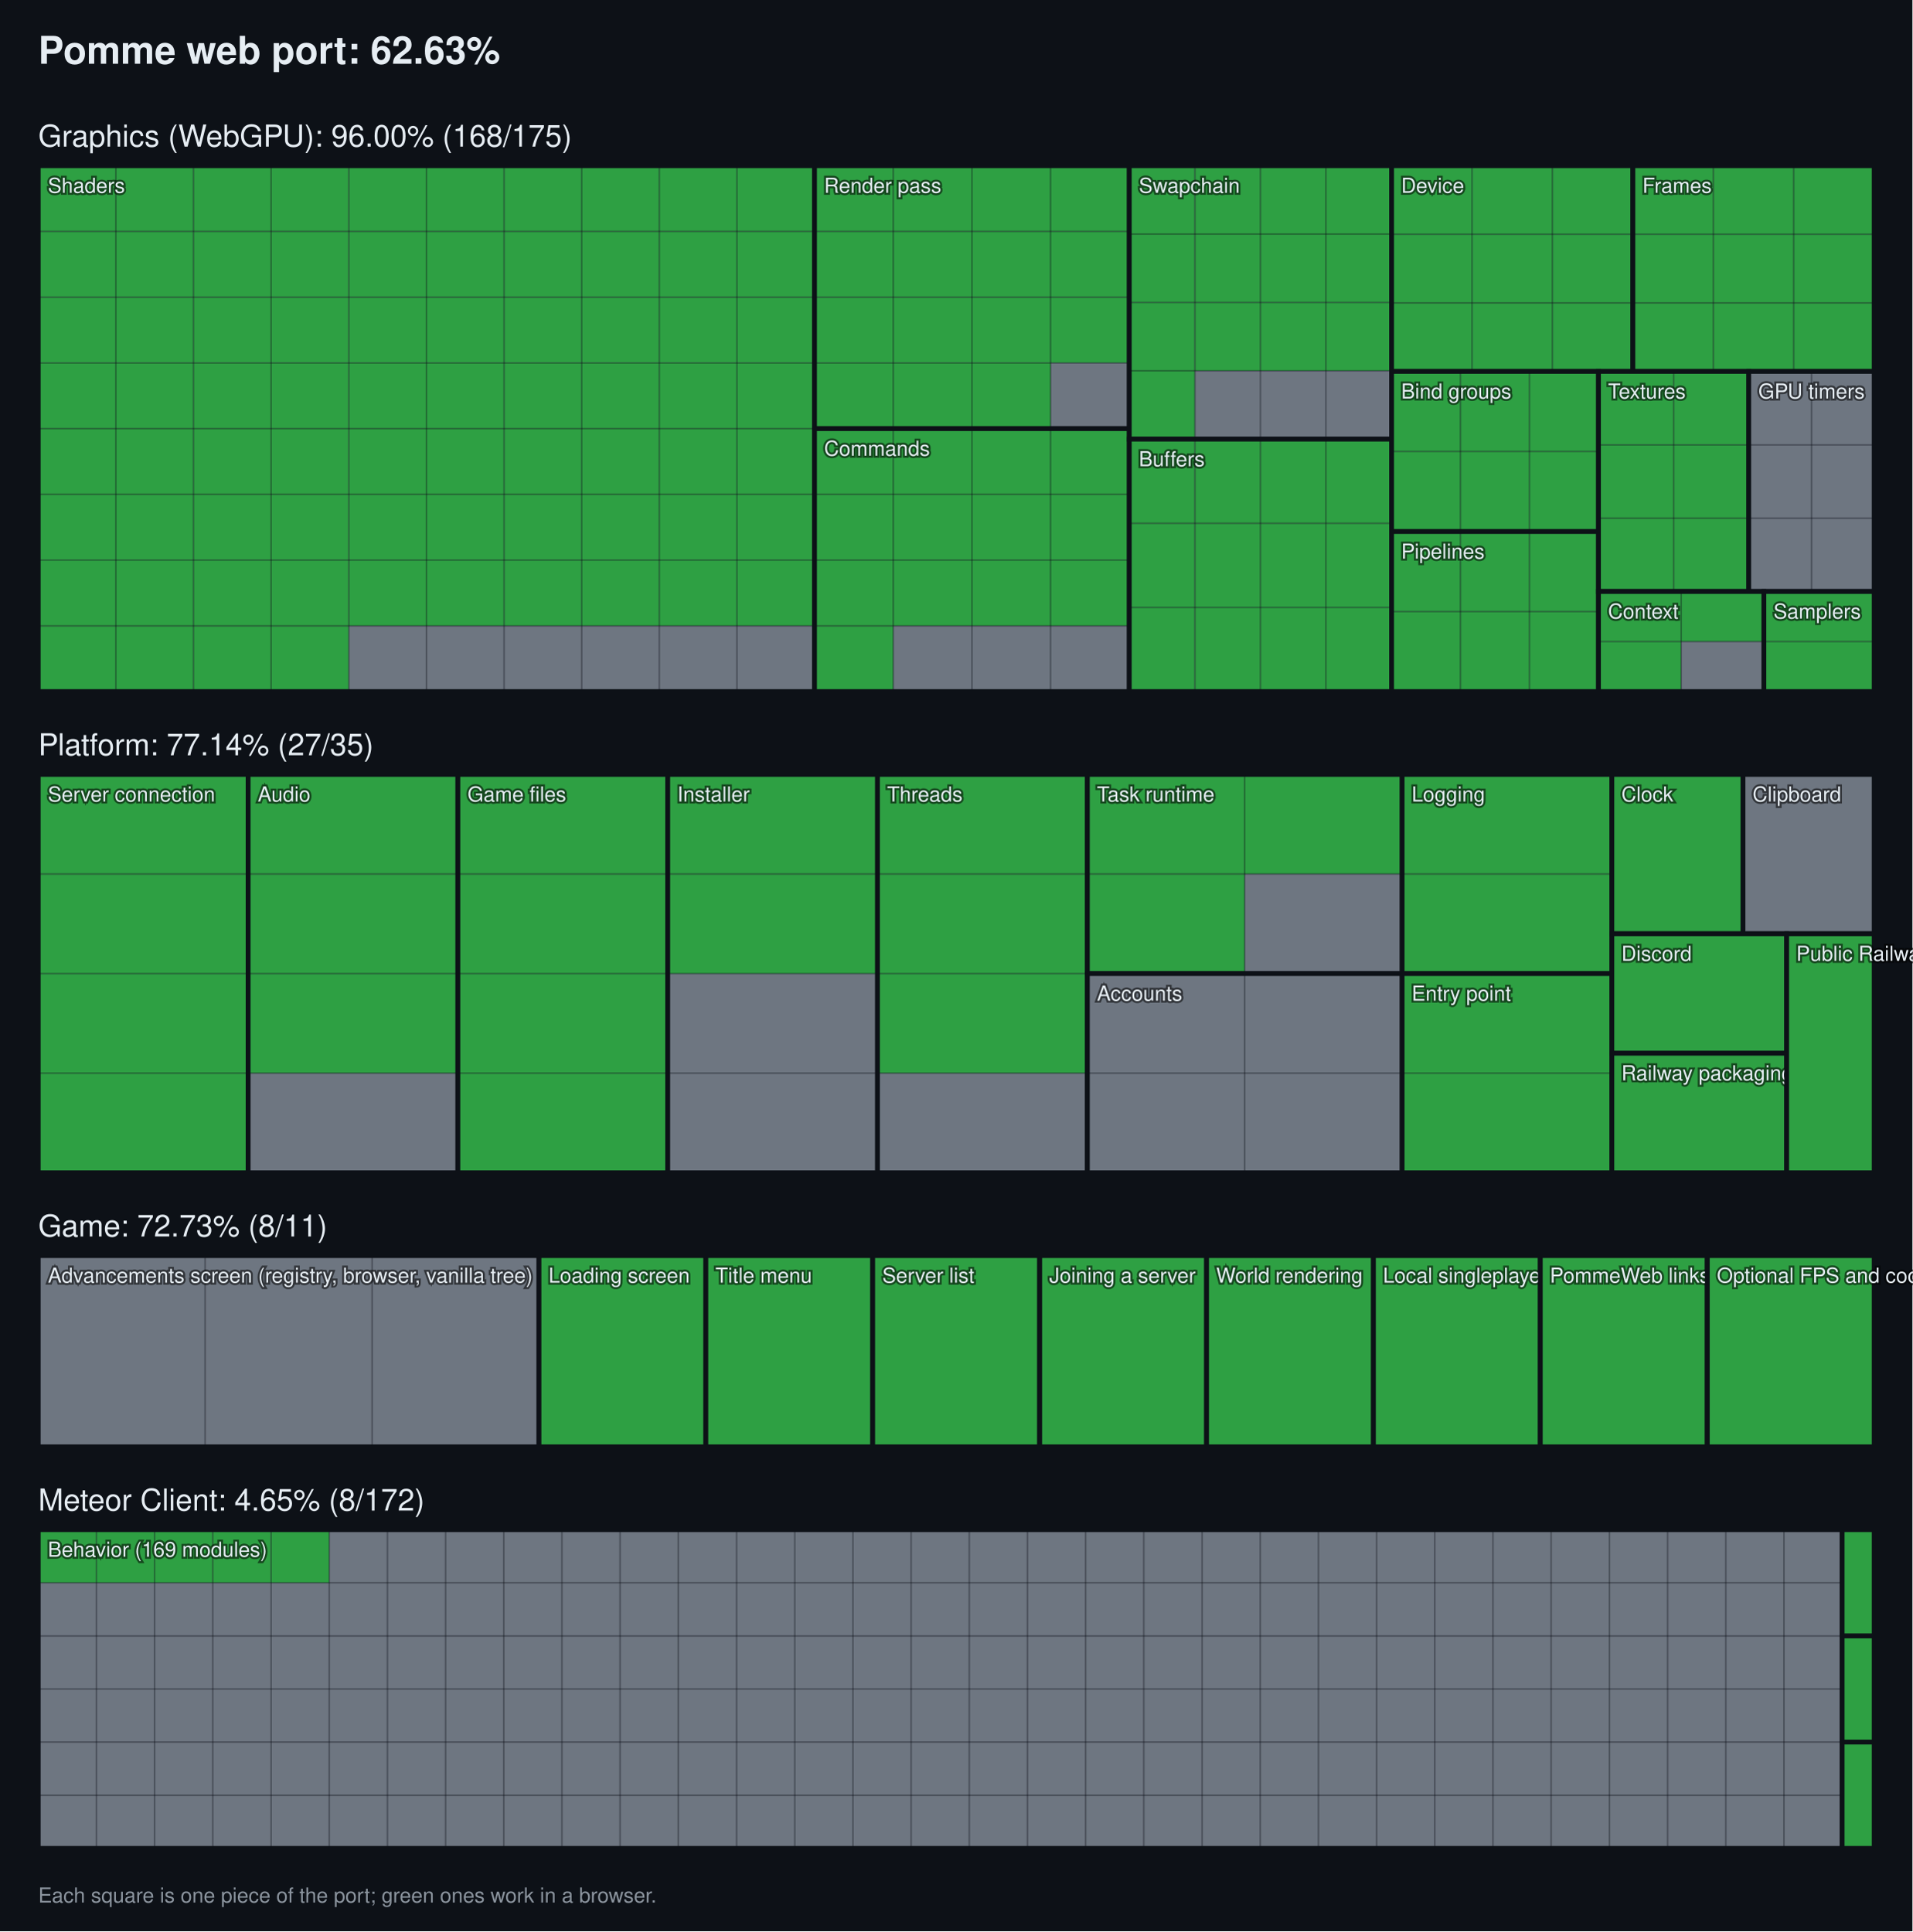
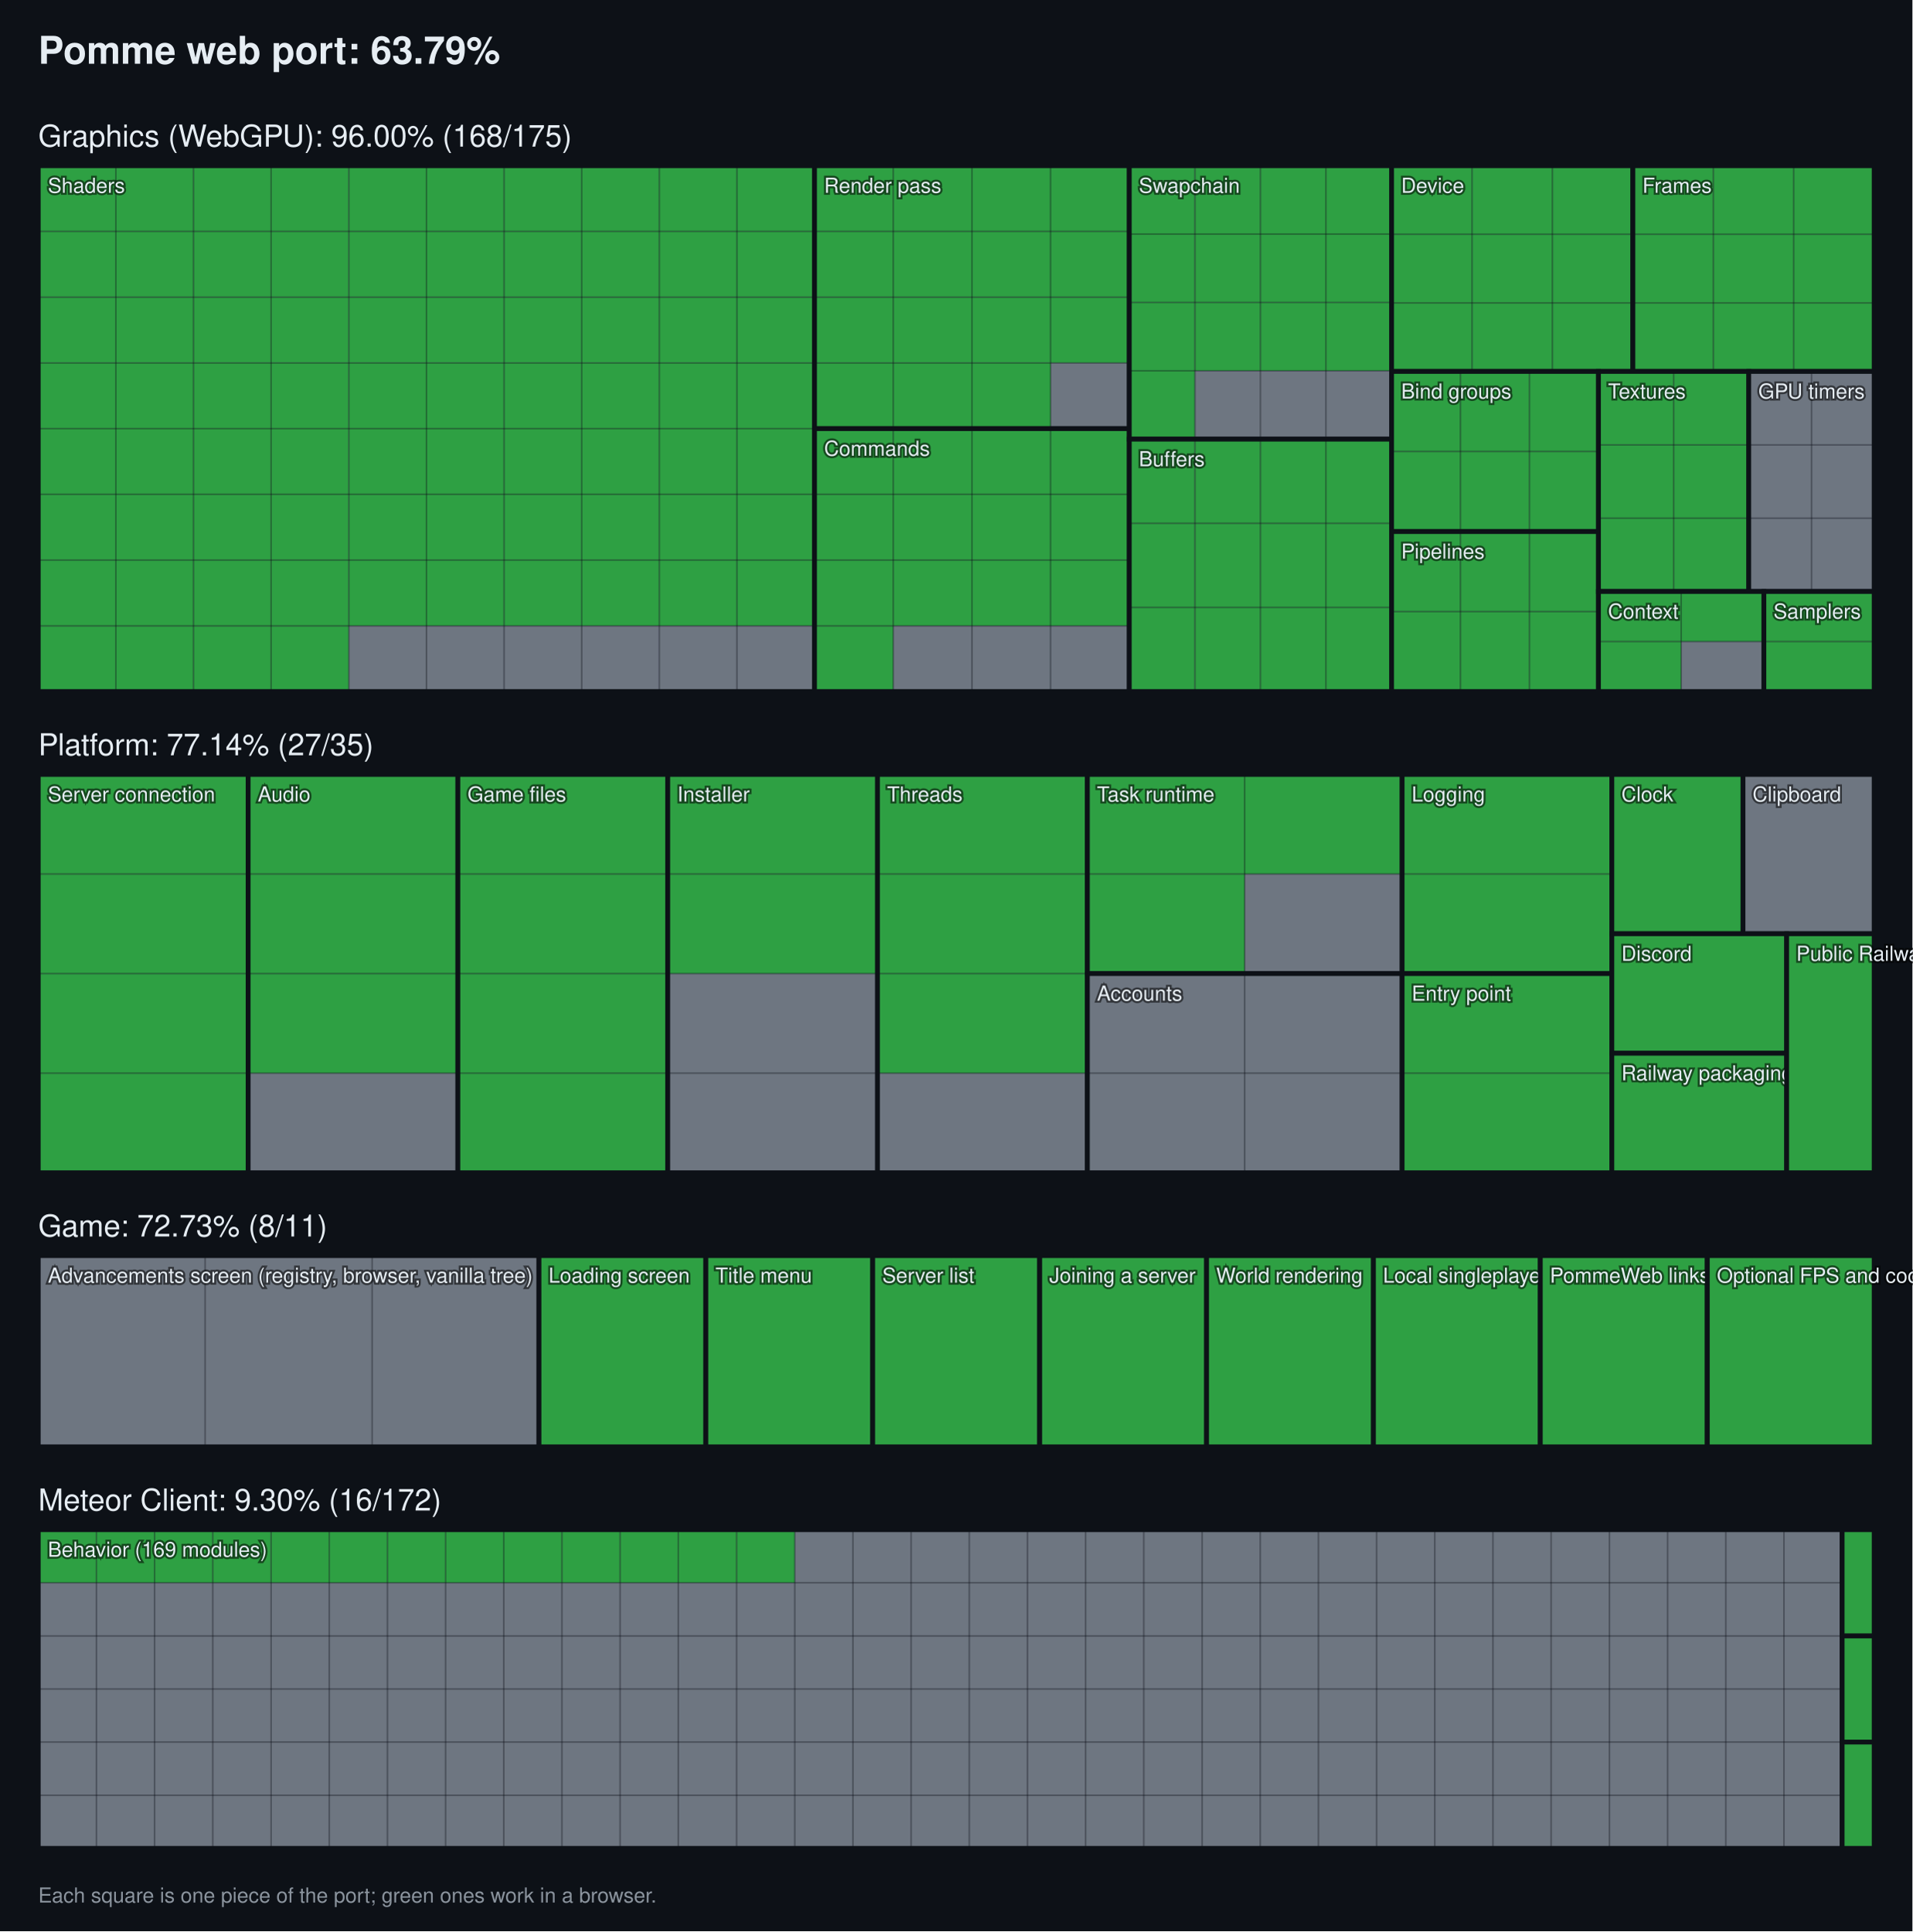
<svg xmlns="http://www.w3.org/2000/svg" width="1200" height="1212" viewBox="0 0 1200 1212">
  <style>
text { font-family: -apple-system, "Segoe UI", Helvetica, Arial, sans-serif; fill: #e6edf3; }
.title { font-size: 24px; font-weight: 600; }
.group { font-size: 19px; }
.item { font-size: 13px; paint-order: stroke; stroke: #000; stroke-width: 2.5px; stroke-opacity: 0.55; }
.note { font-size: 13px; fill: #8b949e; }
</style>
  <rect width="100%" height="100%" fill="#0d1117" />
-   <text x="24" y="40" class="title">Pomme web port: 62.63%</text>
+   <text x="24" y="40" class="title">Pomme web port: 63.79%</text>
  <text x="24" y="92" class="group">Graphics (WebGPU): 96.00% (168/175)</text>
  <rect x="24.0" y="104.0" width="487.1" height="330.0" fill="#6e7681" />
  <rect x="24.0" y="104.0" width="48.7" height="41.2" fill="#2ea043" />
  <rect x="72.7" y="104.0" width="48.7" height="41.2" fill="#2ea043" />
  <rect x="121.4" y="104.0" width="48.7" height="41.2" fill="#2ea043" />
  <rect x="170.1" y="104.0" width="48.7" height="41.2" fill="#2ea043" />
  <rect x="218.9" y="104.0" width="48.7" height="41.2" fill="#2ea043" />
  <rect x="267.6" y="104.0" width="48.7" height="41.2" fill="#2ea043" />
  <rect x="316.3" y="104.0" width="48.7" height="41.2" fill="#2ea043" />
  <rect x="365.0" y="104.0" width="48.7" height="41.2" fill="#2ea043" />
  <rect x="413.7" y="104.0" width="48.7" height="41.2" fill="#2ea043" />
  <rect x="462.4" y="104.0" width="48.7" height="41.2" fill="#2ea043" />
  <rect x="24.0" y="145.2" width="48.7" height="41.2" fill="#2ea043" />
  <rect x="72.7" y="145.2" width="48.7" height="41.2" fill="#2ea043" />
  <rect x="121.4" y="145.2" width="48.7" height="41.2" fill="#2ea043" />
  <rect x="170.1" y="145.2" width="48.7" height="41.2" fill="#2ea043" />
  <rect x="218.9" y="145.2" width="48.7" height="41.2" fill="#2ea043" />
  <rect x="267.6" y="145.2" width="48.7" height="41.2" fill="#2ea043" />
  <rect x="316.3" y="145.2" width="48.7" height="41.2" fill="#2ea043" />
  <rect x="365.0" y="145.2" width="48.7" height="41.2" fill="#2ea043" />
  <rect x="413.7" y="145.2" width="48.7" height="41.2" fill="#2ea043" />
  <rect x="462.4" y="145.2" width="48.7" height="41.2" fill="#2ea043" />
  <rect x="24.0" y="186.5" width="48.7" height="41.2" fill="#2ea043" />
  <rect x="72.7" y="186.5" width="48.7" height="41.2" fill="#2ea043" />
  <rect x="121.4" y="186.5" width="48.7" height="41.2" fill="#2ea043" />
  <rect x="170.1" y="186.5" width="48.7" height="41.2" fill="#2ea043" />
  <rect x="218.9" y="186.5" width="48.7" height="41.2" fill="#2ea043" />
  <rect x="267.6" y="186.5" width="48.7" height="41.2" fill="#2ea043" />
  <rect x="316.3" y="186.5" width="48.7" height="41.2" fill="#2ea043" />
  <rect x="365.0" y="186.5" width="48.7" height="41.2" fill="#2ea043" />
  <rect x="413.7" y="186.5" width="48.7" height="41.2" fill="#2ea043" />
  <rect x="462.4" y="186.5" width="48.7" height="41.2" fill="#2ea043" />
  <rect x="24.0" y="227.8" width="48.7" height="41.2" fill="#2ea043" />
  <rect x="72.7" y="227.8" width="48.7" height="41.2" fill="#2ea043" />
  <rect x="121.4" y="227.8" width="48.7" height="41.2" fill="#2ea043" />
  <rect x="170.1" y="227.8" width="48.7" height="41.2" fill="#2ea043" />
  <rect x="218.9" y="227.8" width="48.7" height="41.2" fill="#2ea043" />
  <rect x="267.6" y="227.8" width="48.7" height="41.2" fill="#2ea043" />
  <rect x="316.3" y="227.8" width="48.7" height="41.2" fill="#2ea043" />
  <rect x="365.0" y="227.8" width="48.7" height="41.2" fill="#2ea043" />
  <rect x="413.7" y="227.8" width="48.7" height="41.2" fill="#2ea043" />
  <rect x="462.4" y="227.8" width="48.7" height="41.2" fill="#2ea043" />
  <rect x="24.0" y="269.0" width="48.7" height="41.2" fill="#2ea043" />
  <rect x="72.7" y="269.0" width="48.7" height="41.2" fill="#2ea043" />
  <rect x="121.4" y="269.0" width="48.7" height="41.2" fill="#2ea043" />
  <rect x="170.1" y="269.0" width="48.7" height="41.2" fill="#2ea043" />
  <rect x="218.9" y="269.0" width="48.7" height="41.2" fill="#2ea043" />
  <rect x="267.6" y="269.0" width="48.7" height="41.2" fill="#2ea043" />
  <rect x="316.3" y="269.0" width="48.7" height="41.2" fill="#2ea043" />
  <rect x="365.0" y="269.0" width="48.7" height="41.2" fill="#2ea043" />
  <rect x="413.7" y="269.0" width="48.7" height="41.2" fill="#2ea043" />
  <rect x="462.4" y="269.0" width="48.7" height="41.2" fill="#2ea043" />
  <rect x="24.0" y="310.2" width="48.7" height="41.2" fill="#2ea043" />
  <rect x="72.7" y="310.2" width="48.7" height="41.2" fill="#2ea043" />
  <rect x="121.4" y="310.2" width="48.7" height="41.2" fill="#2ea043" />
  <rect x="170.1" y="310.2" width="48.7" height="41.2" fill="#2ea043" />
  <rect x="218.9" y="310.2" width="48.7" height="41.2" fill="#2ea043" />
  <rect x="267.6" y="310.2" width="48.7" height="41.2" fill="#2ea043" />
  <rect x="316.3" y="310.2" width="48.7" height="41.2" fill="#2ea043" />
  <rect x="365.0" y="310.2" width="48.7" height="41.2" fill="#2ea043" />
  <rect x="413.7" y="310.2" width="48.7" height="41.2" fill="#2ea043" />
  <rect x="462.4" y="310.2" width="48.7" height="41.2" fill="#2ea043" />
  <rect x="24.0" y="351.5" width="48.7" height="41.2" fill="#2ea043" />
  <rect x="72.7" y="351.5" width="48.7" height="41.2" fill="#2ea043" />
  <rect x="121.4" y="351.5" width="48.7" height="41.2" fill="#2ea043" />
  <rect x="170.1" y="351.5" width="48.7" height="41.2" fill="#2ea043" />
  <rect x="218.9" y="351.5" width="48.7" height="41.2" fill="#2ea043" />
  <rect x="267.6" y="351.5" width="48.7" height="41.2" fill="#2ea043" />
  <rect x="316.3" y="351.5" width="48.7" height="41.2" fill="#2ea043" />
  <rect x="365.0" y="351.5" width="48.7" height="41.2" fill="#2ea043" />
  <rect x="413.7" y="351.5" width="48.7" height="41.2" fill="#2ea043" />
  <rect x="462.4" y="351.5" width="48.7" height="41.2" fill="#2ea043" />
  <rect x="24.0" y="392.8" width="48.7" height="41.2" fill="#2ea043" />
  <rect x="72.7" y="392.8" width="48.7" height="41.2" fill="#2ea043" />
  <rect x="121.4" y="392.8" width="48.7" height="41.2" fill="#2ea043" />
  <rect x="170.1" y="392.8" width="48.7" height="41.2" fill="#2ea043" />
  <line x1="72.7" y1="104.0" x2="72.7" y2="434.0" stroke="#0d1117" stroke-opacity="0.35" />
  <line x1="121.4" y1="104.0" x2="121.4" y2="434.0" stroke="#0d1117" stroke-opacity="0.35" />
  <line x1="170.1" y1="104.0" x2="170.1" y2="434.0" stroke="#0d1117" stroke-opacity="0.35" />
  <line x1="218.9" y1="104.0" x2="218.9" y2="434.0" stroke="#0d1117" stroke-opacity="0.35" />
  <line x1="267.6" y1="104.0" x2="267.6" y2="434.0" stroke="#0d1117" stroke-opacity="0.35" />
  <line x1="316.3" y1="104.0" x2="316.3" y2="434.0" stroke="#0d1117" stroke-opacity="0.35" />
  <line x1="365.0" y1="104.0" x2="365.0" y2="434.0" stroke="#0d1117" stroke-opacity="0.35" />
  <line x1="413.7" y1="104.0" x2="413.7" y2="434.0" stroke="#0d1117" stroke-opacity="0.35" />
  <line x1="462.4" y1="104.0" x2="462.4" y2="434.0" stroke="#0d1117" stroke-opacity="0.35" />
  <line x1="24.0" y1="145.2" x2="511.1" y2="145.2" stroke="#0d1117" stroke-opacity="0.35" />
  <line x1="24.0" y1="186.5" x2="511.1" y2="186.5" stroke="#0d1117" stroke-opacity="0.35" />
  <line x1="24.0" y1="227.8" x2="511.1" y2="227.8" stroke="#0d1117" stroke-opacity="0.35" />
  <line x1="24.0" y1="269.0" x2="511.1" y2="269.0" stroke="#0d1117" stroke-opacity="0.35" />
  <line x1="24.0" y1="310.2" x2="511.1" y2="310.2" stroke="#0d1117" stroke-opacity="0.35" />
  <line x1="24.0" y1="351.5" x2="511.1" y2="351.5" stroke="#0d1117" stroke-opacity="0.35" />
  <line x1="24.0" y1="392.8" x2="511.1" y2="392.8" stroke="#0d1117" stroke-opacity="0.35" />
  <rect x="24.0" y="104.0" width="487.1" height="330.0" fill="none" stroke="#0d1117" stroke-width="3" />
  <text x="30.0" y="121.0" class="item">Shaders</text>
  <rect x="511.1" y="104.0" width="197.5" height="165.0" fill="#6e7681" />
  <rect x="511.1" y="104.0" width="49.4" height="41.2" fill="#2ea043" />
  <rect x="560.5" y="104.0" width="49.4" height="41.2" fill="#2ea043" />
  <rect x="609.9" y="104.0" width="49.4" height="41.2" fill="#2ea043" />
  <rect x="659.2" y="104.0" width="49.4" height="41.2" fill="#2ea043" />
  <rect x="511.1" y="145.2" width="49.4" height="41.2" fill="#2ea043" />
  <rect x="560.5" y="145.2" width="49.4" height="41.2" fill="#2ea043" />
  <rect x="609.9" y="145.2" width="49.4" height="41.2" fill="#2ea043" />
  <rect x="659.2" y="145.2" width="49.4" height="41.2" fill="#2ea043" />
  <rect x="511.1" y="186.5" width="49.4" height="41.2" fill="#2ea043" />
  <rect x="560.5" y="186.5" width="49.4" height="41.2" fill="#2ea043" />
  <rect x="609.9" y="186.5" width="49.4" height="41.2" fill="#2ea043" />
  <rect x="659.2" y="186.5" width="49.4" height="41.2" fill="#2ea043" />
  <rect x="511.1" y="227.8" width="49.4" height="41.2" fill="#2ea043" />
  <rect x="560.5" y="227.8" width="49.4" height="41.2" fill="#2ea043" />
  <rect x="609.9" y="227.8" width="49.4" height="41.2" fill="#2ea043" />
  <line x1="560.5" y1="104.0" x2="560.5" y2="269.0" stroke="#0d1117" stroke-opacity="0.35" />
  <line x1="609.9" y1="104.0" x2="609.9" y2="269.0" stroke="#0d1117" stroke-opacity="0.35" />
  <line x1="659.2" y1="104.0" x2="659.2" y2="269.0" stroke="#0d1117" stroke-opacity="0.35" />
  <line x1="511.1" y1="145.2" x2="708.6" y2="145.2" stroke="#0d1117" stroke-opacity="0.35" />
  <line x1="511.1" y1="186.5" x2="708.6" y2="186.5" stroke="#0d1117" stroke-opacity="0.35" />
  <line x1="511.1" y1="227.8" x2="708.6" y2="227.8" stroke="#0d1117" stroke-opacity="0.35" />
  <rect x="511.1" y="104.0" width="197.5" height="165.0" fill="none" stroke="#0d1117" stroke-width="3" />
  <text x="517.1" y="121.0" class="item">Render pass</text>
  <rect x="511.1" y="269.0" width="197.5" height="165.0" fill="#6e7681" />
  <rect x="511.1" y="269.0" width="49.4" height="41.2" fill="#2ea043" />
  <rect x="560.5" y="269.0" width="49.4" height="41.2" fill="#2ea043" />
  <rect x="609.9" y="269.0" width="49.4" height="41.2" fill="#2ea043" />
  <rect x="659.2" y="269.0" width="49.4" height="41.2" fill="#2ea043" />
  <rect x="511.1" y="310.2" width="49.4" height="41.2" fill="#2ea043" />
  <rect x="560.5" y="310.2" width="49.4" height="41.2" fill="#2ea043" />
  <rect x="609.9" y="310.2" width="49.4" height="41.2" fill="#2ea043" />
  <rect x="659.2" y="310.2" width="49.4" height="41.2" fill="#2ea043" />
  <rect x="511.1" y="351.5" width="49.4" height="41.2" fill="#2ea043" />
  <rect x="560.5" y="351.5" width="49.4" height="41.2" fill="#2ea043" />
  <rect x="609.9" y="351.5" width="49.4" height="41.2" fill="#2ea043" />
  <rect x="659.2" y="351.5" width="49.4" height="41.2" fill="#2ea043" />
  <rect x="511.1" y="392.8" width="49.4" height="41.2" fill="#2ea043" />
  <line x1="560.5" y1="269.0" x2="560.5" y2="434.0" stroke="#0d1117" stroke-opacity="0.35" />
  <line x1="609.9" y1="269.0" x2="609.9" y2="434.0" stroke="#0d1117" stroke-opacity="0.35" />
  <line x1="659.2" y1="269.0" x2="659.2" y2="434.0" stroke="#0d1117" stroke-opacity="0.35" />
  <line x1="511.1" y1="310.2" x2="708.6" y2="310.2" stroke="#0d1117" stroke-opacity="0.35" />
  <line x1="511.1" y1="351.5" x2="708.6" y2="351.5" stroke="#0d1117" stroke-opacity="0.35" />
  <line x1="511.1" y1="392.8" x2="708.6" y2="392.8" stroke="#0d1117" stroke-opacity="0.35" />
  <rect x="511.1" y="269.0" width="197.5" height="165.0" fill="none" stroke="#0d1117" stroke-width="3" />
  <text x="517.1" y="286.0" class="item">Commands</text>
  <rect x="708.6" y="104.0" width="164.6" height="171.6" fill="#6e7681" />
  <rect x="708.6" y="104.0" width="41.1" height="42.9" fill="#2ea043" />
  <rect x="749.8" y="104.0" width="41.1" height="42.9" fill="#2ea043" />
  <rect x="790.9" y="104.0" width="41.1" height="42.9" fill="#2ea043" />
  <rect x="832.0" y="104.0" width="41.1" height="42.9" fill="#2ea043" />
  <rect x="708.6" y="146.9" width="41.1" height="42.9" fill="#2ea043" />
  <rect x="749.8" y="146.9" width="41.1" height="42.9" fill="#2ea043" />
  <rect x="790.9" y="146.9" width="41.1" height="42.9" fill="#2ea043" />
  <rect x="832.0" y="146.9" width="41.1" height="42.9" fill="#2ea043" />
  <rect x="708.6" y="189.8" width="41.1" height="42.9" fill="#2ea043" />
  <rect x="749.8" y="189.8" width="41.1" height="42.9" fill="#2ea043" />
  <rect x="790.9" y="189.8" width="41.1" height="42.9" fill="#2ea043" />
  <rect x="832.0" y="189.8" width="41.1" height="42.9" fill="#2ea043" />
  <rect x="708.6" y="232.7" width="41.1" height="42.9" fill="#2ea043" />
  <line x1="749.8" y1="104.0" x2="749.8" y2="275.6" stroke="#0d1117" stroke-opacity="0.35" />
  <line x1="790.9" y1="104.0" x2="790.9" y2="275.6" stroke="#0d1117" stroke-opacity="0.35" />
  <line x1="832.0" y1="104.0" x2="832.0" y2="275.6" stroke="#0d1117" stroke-opacity="0.35" />
  <line x1="708.6" y1="146.9" x2="873.2" y2="146.9" stroke="#0d1117" stroke-opacity="0.35" />
  <line x1="708.6" y1="189.8" x2="873.2" y2="189.8" stroke="#0d1117" stroke-opacity="0.35" />
  <line x1="708.6" y1="232.7" x2="873.2" y2="232.7" stroke="#0d1117" stroke-opacity="0.35" />
  <rect x="708.6" y="104.0" width="164.6" height="171.6" fill="none" stroke="#0d1117" stroke-width="3" />
  <text x="714.6" y="121.0" class="item">Swapchain</text>
  <rect x="708.6" y="275.6" width="164.6" height="158.4" fill="#6e7681" />
  <rect x="708.6" y="275.6" width="41.1" height="52.8" fill="#2ea043" />
  <rect x="749.8" y="275.6" width="41.1" height="52.8" fill="#2ea043" />
  <rect x="790.9" y="275.6" width="41.1" height="52.8" fill="#2ea043" />
  <rect x="832.0" y="275.6" width="41.1" height="52.8" fill="#2ea043" />
  <rect x="708.6" y="328.4" width="41.1" height="52.8" fill="#2ea043" />
  <rect x="749.8" y="328.4" width="41.1" height="52.8" fill="#2ea043" />
  <rect x="790.9" y="328.4" width="41.1" height="52.8" fill="#2ea043" />
  <rect x="832.0" y="328.4" width="41.1" height="52.8" fill="#2ea043" />
  <rect x="708.6" y="381.2" width="41.1" height="52.8" fill="#2ea043" />
  <rect x="749.8" y="381.2" width="41.1" height="52.8" fill="#2ea043" />
  <rect x="790.9" y="381.2" width="41.1" height="52.8" fill="#2ea043" />
  <rect x="832.0" y="381.2" width="41.1" height="52.8" fill="#2ea043" />
  <line x1="749.8" y1="275.6" x2="749.8" y2="434.0" stroke="#0d1117" stroke-opacity="0.35" />
  <line x1="790.9" y1="275.6" x2="790.9" y2="434.0" stroke="#0d1117" stroke-opacity="0.35" />
  <line x1="832.0" y1="275.6" x2="832.0" y2="434.0" stroke="#0d1117" stroke-opacity="0.35" />
  <line x1="708.6" y1="328.4" x2="873.2" y2="328.4" stroke="#0d1117" stroke-opacity="0.35" />
  <line x1="708.6" y1="381.2" x2="873.2" y2="381.2" stroke="#0d1117" stroke-opacity="0.35" />
  <rect x="708.6" y="275.6" width="164.6" height="158.4" fill="none" stroke="#0d1117" stroke-width="3" />
  <text x="714.6" y="292.6" class="item">Buffers</text>
  <rect x="873.2" y="104.0" width="151.4" height="129.1" fill="#6e7681" />
  <rect x="873.2" y="104.0" width="50.5" height="43.0" fill="#2ea043" />
  <rect x="923.7" y="104.0" width="50.5" height="43.0" fill="#2ea043" />
  <rect x="974.1" y="104.0" width="50.5" height="43.0" fill="#2ea043" />
  <rect x="873.2" y="147.0" width="50.5" height="43.0" fill="#2ea043" />
  <rect x="923.7" y="147.0" width="50.5" height="43.0" fill="#2ea043" />
  <rect x="974.1" y="147.0" width="50.5" height="43.0" fill="#2ea043" />
  <rect x="873.2" y="190.1" width="50.5" height="43.0" fill="#2ea043" />
  <rect x="923.7" y="190.1" width="50.5" height="43.0" fill="#2ea043" />
  <rect x="974.1" y="190.1" width="50.5" height="43.0" fill="#2ea043" />
  <line x1="923.7" y1="104.0" x2="923.7" y2="233.1" stroke="#0d1117" stroke-opacity="0.35" />
  <line x1="974.1" y1="104.0" x2="974.1" y2="233.1" stroke="#0d1117" stroke-opacity="0.35" />
  <line x1="873.2" y1="147.0" x2="1024.6" y2="147.0" stroke="#0d1117" stroke-opacity="0.35" />
  <line x1="873.2" y1="190.1" x2="1024.6" y2="190.1" stroke="#0d1117" stroke-opacity="0.35" />
  <rect x="873.2" y="104.0" width="151.4" height="129.1" fill="none" stroke="#0d1117" stroke-width="3" />
  <text x="879.2" y="121.0" class="item">Device</text>
  <rect x="1024.6" y="104.0" width="151.4" height="129.1" fill="#6e7681" />
  <rect x="1024.6" y="104.0" width="50.5" height="43.0" fill="#2ea043" />
  <rect x="1075.1" y="104.0" width="50.5" height="43.0" fill="#2ea043" />
  <rect x="1125.5" y="104.0" width="50.5" height="43.0" fill="#2ea043" />
  <rect x="1024.6" y="147.0" width="50.5" height="43.0" fill="#2ea043" />
  <rect x="1075.1" y="147.0" width="50.5" height="43.0" fill="#2ea043" />
  <rect x="1125.5" y="147.0" width="50.5" height="43.0" fill="#2ea043" />
  <rect x="1024.6" y="190.1" width="50.5" height="43.0" fill="#2ea043" />
  <rect x="1075.1" y="190.1" width="50.5" height="43.0" fill="#2ea043" />
  <rect x="1125.5" y="190.1" width="50.5" height="43.0" fill="#2ea043" />
  <line x1="1075.1" y1="104.0" x2="1075.1" y2="233.1" stroke="#0d1117" stroke-opacity="0.35" />
  <line x1="1125.5" y1="104.0" x2="1125.5" y2="233.1" stroke="#0d1117" stroke-opacity="0.35" />
  <line x1="1024.6" y1="147.0" x2="1176.0" y2="147.0" stroke="#0d1117" stroke-opacity="0.35" />
  <line x1="1024.6" y1="190.1" x2="1176.0" y2="190.1" stroke="#0d1117" stroke-opacity="0.35" />
  <rect x="1024.6" y="104.0" width="151.4" height="129.1" fill="none" stroke="#0d1117" stroke-width="3" />
  <text x="1030.6" y="121.0" class="item">Frames</text>
  <rect x="873.2" y="233.1" width="129.8" height="100.4" fill="#6e7681" />
  <rect x="873.2" y="233.1" width="43.3" height="50.2" fill="#2ea043" />
  <rect x="916.4" y="233.1" width="43.3" height="50.2" fill="#2ea043" />
  <rect x="959.7" y="233.1" width="43.3" height="50.2" fill="#2ea043" />
  <rect x="873.2" y="283.3" width="43.3" height="50.2" fill="#2ea043" />
  <rect x="916.4" y="283.3" width="43.3" height="50.2" fill="#2ea043" />
  <rect x="959.7" y="283.3" width="43.3" height="50.2" fill="#2ea043" />
  <line x1="916.4" y1="233.1" x2="916.4" y2="333.6" stroke="#0d1117" stroke-opacity="0.35" />
  <line x1="959.7" y1="233.1" x2="959.7" y2="333.6" stroke="#0d1117" stroke-opacity="0.35" />
  <line x1="873.2" y1="283.3" x2="1003.0" y2="283.3" stroke="#0d1117" stroke-opacity="0.35" />
  <rect x="873.2" y="233.1" width="129.8" height="100.4" fill="none" stroke="#0d1117" stroke-width="3" />
  <text x="879.2" y="250.1" class="item">Bind groups</text>
  <rect x="873.2" y="333.6" width="129.8" height="100.4" fill="#6e7681" />
  <rect x="873.2" y="333.6" width="43.3" height="50.2" fill="#2ea043" />
  <rect x="916.4" y="333.6" width="43.3" height="50.2" fill="#2ea043" />
  <rect x="959.7" y="333.6" width="43.3" height="50.2" fill="#2ea043" />
  <rect x="873.2" y="383.8" width="43.3" height="50.2" fill="#2ea043" />
  <rect x="916.4" y="383.8" width="43.3" height="50.2" fill="#2ea043" />
  <rect x="959.7" y="383.8" width="43.3" height="50.2" fill="#2ea043" />
  <line x1="916.4" y1="333.6" x2="916.4" y2="434.0" stroke="#0d1117" stroke-opacity="0.35" />
  <line x1="959.7" y1="333.6" x2="959.7" y2="434.0" stroke="#0d1117" stroke-opacity="0.35" />
  <line x1="873.2" y1="383.8" x2="1003.0" y2="383.8" stroke="#0d1117" stroke-opacity="0.35" />
  <rect x="873.2" y="333.6" width="129.8" height="100.4" fill="none" stroke="#0d1117" stroke-width="3" />
  <text x="879.2" y="350.6" class="item">Pipelines</text>
  <rect x="1003.0" y="233.1" width="94.4" height="138.1" fill="#6e7681" />
  <rect x="1003.0" y="233.1" width="47.2" height="46.0" fill="#2ea043" />
  <rect x="1050.2" y="233.1" width="47.2" height="46.0" fill="#2ea043" />
  <rect x="1003.0" y="279.2" width="47.2" height="46.0" fill="#2ea043" />
  <rect x="1050.2" y="279.2" width="47.2" height="46.0" fill="#2ea043" />
  <rect x="1003.0" y="325.2" width="47.2" height="46.0" fill="#2ea043" />
  <rect x="1050.2" y="325.2" width="47.2" height="46.0" fill="#2ea043" />
  <line x1="1050.2" y1="233.1" x2="1050.2" y2="371.2" stroke="#0d1117" stroke-opacity="0.35" />
  <line x1="1003.0" y1="279.2" x2="1097.3" y2="279.2" stroke="#0d1117" stroke-opacity="0.35" />
  <line x1="1003.0" y1="325.2" x2="1097.3" y2="325.2" stroke="#0d1117" stroke-opacity="0.35" />
  <rect x="1003.0" y="233.1" width="94.4" height="138.1" fill="none" stroke="#0d1117" stroke-width="3" />
  <text x="1009.0" y="250.1" class="item">Textures</text>
  <rect x="1097.3" y="233.1" width="78.7" height="138.1" fill="#6e7681" />
  <line x1="1136.7" y1="233.1" x2="1136.7" y2="371.2" stroke="#0d1117" stroke-opacity="0.35" />
  <line x1="1097.3" y1="279.2" x2="1176.0" y2="279.2" stroke="#0d1117" stroke-opacity="0.35" />
  <line x1="1097.3" y1="325.2" x2="1176.0" y2="325.2" stroke="#0d1117" stroke-opacity="0.35" />
  <rect x="1097.3" y="233.1" width="78.7" height="138.1" fill="none" stroke="#0d1117" stroke-width="3" />
  <text x="1103.3" y="250.1" class="item">GPU timers</text>
  <rect x="1003.0" y="371.2" width="103.8" height="62.8" fill="#6e7681" />
  <rect x="1003.0" y="371.2" width="51.9" height="31.4" fill="#2ea043" />
  <rect x="1054.9" y="371.2" width="51.9" height="31.4" fill="#2ea043" />
  <rect x="1003.0" y="402.6" width="51.9" height="31.4" fill="#2ea043" />
  <line x1="1054.9" y1="371.2" x2="1054.9" y2="434.0" stroke="#0d1117" stroke-opacity="0.35" />
  <line x1="1003.0" y1="402.6" x2="1106.8" y2="402.6" stroke="#0d1117" stroke-opacity="0.35" />
  <rect x="1003.0" y="371.2" width="103.8" height="62.8" fill="none" stroke="#0d1117" stroke-width="3" />
  <text x="1009.0" y="388.2" class="item">Context</text>
  <rect x="1106.8" y="371.2" width="69.2" height="62.8" fill="#6e7681" />
  <rect x="1106.8" y="371.2" width="69.2" height="31.4" fill="#2ea043" />
  <rect x="1106.8" y="402.6" width="69.2" height="31.4" fill="#2ea043" />
  <line x1="1106.8" y1="402.6" x2="1176.0" y2="402.6" stroke="#0d1117" stroke-opacity="0.35" />
  <rect x="1106.8" y="371.2" width="69.2" height="62.8" fill="none" stroke="#0d1117" stroke-width="3" />
  <text x="1112.8" y="388.2" class="item">Samplers</text>
  <text x="24" y="474" class="group">Platform: 77.14% (27/35)</text>
  <rect x="24.0" y="486.0" width="131.7" height="250.0" fill="#6e7681" />
  <rect x="24.0" y="486.0" width="131.7" height="62.5" fill="#2ea043" />
  <rect x="24.0" y="548.5" width="131.7" height="62.5" fill="#2ea043" />
  <rect x="24.0" y="611.0" width="131.7" height="62.5" fill="#2ea043" />
  <rect x="24.0" y="673.5" width="131.7" height="62.5" fill="#2ea043" />
  <line x1="24.0" y1="548.5" x2="155.7" y2="548.5" stroke="#0d1117" stroke-opacity="0.35" />
  <line x1="24.0" y1="611.0" x2="155.7" y2="611.0" stroke="#0d1117" stroke-opacity="0.35" />
  <line x1="24.0" y1="673.5" x2="155.7" y2="673.5" stroke="#0d1117" stroke-opacity="0.35" />
  <rect x="24.0" y="486.0" width="131.7" height="250.0" fill="none" stroke="#0d1117" stroke-width="3" />
  <text x="30.0" y="503.0" class="item">Server connection</text>
  <rect x="155.7" y="486.0" width="131.7" height="250.0" fill="#6e7681" />
  <rect x="155.7" y="486.0" width="131.7" height="62.5" fill="#2ea043" />
  <rect x="155.7" y="548.5" width="131.7" height="62.5" fill="#2ea043" />
  <rect x="155.7" y="611.0" width="131.7" height="62.5" fill="#2ea043" />
  <line x1="155.7" y1="548.5" x2="287.3" y2="548.5" stroke="#0d1117" stroke-opacity="0.35" />
  <line x1="155.7" y1="611.0" x2="287.3" y2="611.0" stroke="#0d1117" stroke-opacity="0.35" />
  <line x1="155.7" y1="673.5" x2="287.3" y2="673.5" stroke="#0d1117" stroke-opacity="0.35" />
  <rect x="155.7" y="486.0" width="131.7" height="250.0" fill="none" stroke="#0d1117" stroke-width="3" />
  <text x="161.7" y="503.0" class="item">Audio</text>
  <rect x="287.3" y="486.0" width="131.7" height="250.0" fill="#6e7681" />
  <rect x="287.3" y="486.0" width="131.7" height="62.5" fill="#2ea043" />
  <rect x="287.3" y="548.5" width="131.7" height="62.5" fill="#2ea043" />
  <rect x="287.3" y="611.0" width="131.7" height="62.5" fill="#2ea043" />
  <rect x="287.3" y="673.5" width="131.7" height="62.5" fill="#2ea043" />
  <line x1="287.3" y1="548.5" x2="419.0" y2="548.5" stroke="#0d1117" stroke-opacity="0.35" />
  <line x1="287.3" y1="611.0" x2="419.0" y2="611.0" stroke="#0d1117" stroke-opacity="0.35" />
  <line x1="287.3" y1="673.5" x2="419.0" y2="673.5" stroke="#0d1117" stroke-opacity="0.35" />
  <rect x="287.3" y="486.0" width="131.7" height="250.0" fill="none" stroke="#0d1117" stroke-width="3" />
  <text x="293.3" y="503.0" class="item">Game files</text>
  <rect x="419.0" y="486.0" width="131.7" height="250.0" fill="#6e7681" />
  <rect x="419.0" y="486.0" width="131.7" height="62.5" fill="#2ea043" />
  <rect x="419.0" y="548.5" width="131.7" height="62.5" fill="#2ea043" />
  <line x1="419.0" y1="548.5" x2="550.6" y2="548.5" stroke="#0d1117" stroke-opacity="0.35" />
  <line x1="419.0" y1="611.0" x2="550.6" y2="611.0" stroke="#0d1117" stroke-opacity="0.35" />
  <line x1="419.0" y1="673.5" x2="550.6" y2="673.5" stroke="#0d1117" stroke-opacity="0.35" />
  <rect x="419.0" y="486.0" width="131.7" height="250.0" fill="none" stroke="#0d1117" stroke-width="3" />
  <text x="425.0" y="503.0" class="item">Installer</text>
  <rect x="550.6" y="486.0" width="131.7" height="250.0" fill="#6e7681" />
  <rect x="550.6" y="486.0" width="131.7" height="62.5" fill="#2ea043" />
  <rect x="550.6" y="548.5" width="131.7" height="62.5" fill="#2ea043" />
  <rect x="550.6" y="611.0" width="131.7" height="62.5" fill="#2ea043" />
  <line x1="550.6" y1="548.5" x2="682.3" y2="548.5" stroke="#0d1117" stroke-opacity="0.35" />
  <line x1="550.6" y1="611.0" x2="682.3" y2="611.0" stroke="#0d1117" stroke-opacity="0.35" />
  <line x1="550.6" y1="673.5" x2="682.3" y2="673.5" stroke="#0d1117" stroke-opacity="0.35" />
  <rect x="550.6" y="486.0" width="131.7" height="250.0" fill="none" stroke="#0d1117" stroke-width="3" />
  <text x="556.6" y="503.0" class="item">Threads</text>
  <rect x="682.3" y="486.0" width="197.5" height="125.0" fill="#6e7681" />
  <rect x="682.3" y="486.0" width="98.7" height="62.5" fill="#2ea043" />
  <rect x="781.0" y="486.0" width="98.7" height="62.5" fill="#2ea043" />
  <rect x="682.3" y="548.5" width="98.7" height="62.5" fill="#2ea043" />
  <line x1="781.0" y1="486.0" x2="781.0" y2="611.0" stroke="#0d1117" stroke-opacity="0.35" />
  <line x1="682.3" y1="548.5" x2="879.8" y2="548.5" stroke="#0d1117" stroke-opacity="0.35" />
  <rect x="682.3" y="486.0" width="197.5" height="125.0" fill="none" stroke="#0d1117" stroke-width="3" />
  <text x="688.3" y="503.0" class="item">Task runtime</text>
  <rect x="682.3" y="611.0" width="197.5" height="125.0" fill="#6e7681" />
  <line x1="781.0" y1="611.0" x2="781.0" y2="736.0" stroke="#0d1117" stroke-opacity="0.35" />
  <line x1="682.3" y1="673.5" x2="879.8" y2="673.5" stroke="#0d1117" stroke-opacity="0.35" />
  <rect x="682.3" y="611.0" width="197.5" height="125.0" fill="none" stroke="#0d1117" stroke-width="3" />
  <text x="688.3" y="628.0" class="item">Accounts</text>
  <rect x="879.8" y="486.0" width="131.7" height="125.0" fill="#6e7681" />
  <rect x="879.8" y="486.0" width="131.7" height="62.5" fill="#2ea043" />
  <rect x="879.8" y="548.5" width="131.7" height="62.5" fill="#2ea043" />
  <line x1="879.8" y1="548.5" x2="1011.4" y2="548.5" stroke="#0d1117" stroke-opacity="0.35" />
  <rect x="879.8" y="486.0" width="131.7" height="125.0" fill="none" stroke="#0d1117" stroke-width="3" />
  <text x="885.8" y="503.0" class="item">Logging</text>
  <rect x="879.8" y="611.0" width="131.7" height="125.0" fill="#6e7681" />
  <rect x="879.8" y="611.0" width="131.7" height="62.5" fill="#2ea043" />
  <rect x="879.8" y="673.5" width="131.7" height="62.5" fill="#2ea043" />
  <line x1="879.8" y1="673.5" x2="1011.4" y2="673.5" stroke="#0d1117" stroke-opacity="0.35" />
  <rect x="879.8" y="611.0" width="131.7" height="125.0" fill="none" stroke="#0d1117" stroke-width="3" />
  <text x="885.8" y="628.0" class="item">Entry point</text>
  <rect x="1011.4" y="486.0" width="82.3" height="100.0" fill="#6e7681" />
  <rect x="1011.4" y="486.0" width="82.3" height="100.0" fill="#2ea043" />
  <rect x="1011.4" y="486.0" width="82.3" height="100.0" fill="none" stroke="#0d1117" stroke-width="3" />
  <text x="1017.4" y="503.0" class="item">Clock</text>
  <rect x="1093.7" y="486.0" width="82.3" height="100.0" fill="#6e7681" />
  <rect x="1093.7" y="486.0" width="82.3" height="100.0" fill="none" stroke="#0d1117" stroke-width="3" />
  <text x="1099.7" y="503.0" class="item">Clipboard</text>
  <rect x="1011.4" y="586.0" width="109.7" height="75.0" fill="#6e7681" />
  <rect x="1011.4" y="586.0" width="109.7" height="75.0" fill="#2ea043" />
  <rect x="1011.4" y="586.0" width="109.7" height="75.0" fill="none" stroke="#0d1117" stroke-width="3" />
  <text x="1017.4" y="603.0" class="item">Discord</text>
  <rect x="1011.4" y="661.0" width="109.7" height="75.0" fill="#6e7681" />
  <rect x="1011.4" y="661.0" width="109.7" height="75.0" fill="#2ea043" />
  <rect x="1011.4" y="661.0" width="109.7" height="75.0" fill="none" stroke="#0d1117" stroke-width="3" />
  <text x="1017.4" y="678.0" class="item">Railway packaging</text>
  <rect x="1121.1" y="586.0" width="54.9" height="150.0" fill="#6e7681" />
  <rect x="1121.1" y="586.0" width="54.9" height="150.0" fill="#2ea043" />
  <rect x="1121.1" y="586.0" width="54.9" height="150.0" fill="none" stroke="#0d1117" stroke-width="3" />
  <text x="1127.1" y="603.0" class="item">Public Railway deployment</text>
  <text x="24" y="776" class="group">Game: 72.73% (8/11)</text>
  <rect x="24.0" y="788.0" width="314.2" height="120.0" fill="#6e7681" />
  <line x1="128.7" y1="788.0" x2="128.7" y2="908.0" stroke="#0d1117" stroke-opacity="0.35" />
  <line x1="233.5" y1="788.0" x2="233.5" y2="908.0" stroke="#0d1117" stroke-opacity="0.35" />
  <rect x="24.0" y="788.0" width="314.2" height="120.0" fill="none" stroke="#0d1117" stroke-width="3" />
  <text x="30.0" y="805.0" class="item">Advancements screen (registry, browser, vanilla tree)</text>
  <rect x="338.2" y="788.0" width="104.7" height="120.0" fill="#6e7681" />
  <rect x="338.2" y="788.0" width="104.7" height="120.0" fill="#2ea043" />
  <rect x="338.2" y="788.0" width="104.7" height="120.0" fill="none" stroke="#0d1117" stroke-width="3" />
  <text x="344.2" y="805.0" class="item">Loading screen</text>
  <rect x="442.9" y="788.0" width="104.7" height="120.0" fill="#6e7681" />
  <rect x="442.9" y="788.0" width="104.7" height="120.0" fill="#2ea043" />
  <rect x="442.9" y="788.0" width="104.7" height="120.0" fill="none" stroke="#0d1117" stroke-width="3" />
  <text x="448.9" y="805.0" class="item">Title menu</text>
  <rect x="547.6" y="788.0" width="104.7" height="120.0" fill="#6e7681" />
  <rect x="547.6" y="788.0" width="104.7" height="120.0" fill="#2ea043" />
  <rect x="547.6" y="788.0" width="104.7" height="120.0" fill="none" stroke="#0d1117" stroke-width="3" />
  <text x="553.6" y="805.0" class="item">Server list</text>
  <rect x="652.4" y="788.0" width="104.7" height="120.0" fill="#6e7681" />
  <rect x="652.4" y="788.0" width="104.7" height="120.0" fill="#2ea043" />
  <rect x="652.4" y="788.0" width="104.7" height="120.0" fill="none" stroke="#0d1117" stroke-width="3" />
  <text x="658.4" y="805.0" class="item">Joining a server</text>
  <rect x="757.1" y="788.0" width="104.7" height="120.0" fill="#6e7681" />
  <rect x="757.1" y="788.0" width="104.7" height="120.0" fill="#2ea043" />
  <rect x="757.1" y="788.0" width="104.7" height="120.0" fill="none" stroke="#0d1117" stroke-width="3" />
  <text x="763.1" y="805.0" class="item">World rendering</text>
  <rect x="861.8" y="788.0" width="104.7" height="120.0" fill="#6e7681" />
  <rect x="861.8" y="788.0" width="104.7" height="120.0" fill="#2ea043" />
  <rect x="861.8" y="788.0" width="104.7" height="120.0" fill="none" stroke="#0d1117" stroke-width="3" />
  <text x="867.8" y="805.0" class="item">Local singleplayer</text>
  <rect x="966.5" y="788.0" width="104.7" height="120.0" fill="#6e7681" />
  <rect x="966.5" y="788.0" width="104.7" height="120.0" fill="#2ea043" />
  <rect x="966.5" y="788.0" width="104.7" height="120.0" fill="none" stroke="#0d1117" stroke-width="3" />
  <text x="972.5" y="805.0" class="item">PommeWeb links and credits</text>
  <rect x="1071.3" y="788.0" width="104.7" height="120.0" fill="#6e7681" />
  <rect x="1071.3" y="788.0" width="104.7" height="120.0" fill="#2ea043" />
  <rect x="1071.3" y="788.0" width="104.7" height="120.0" fill="none" stroke="#0d1117" stroke-width="3" />
  <text x="1077.3" y="805.0" class="item">Optional FPS and coordinates HUD</text>
-   <text x="24" y="948" class="group">Meteor Client: 4.65% (8/172)</text>
+   <text x="24" y="948" class="group">Meteor Client: 9.30% (16/172)</text>
  <rect x="24.0" y="960.0" width="1131.9" height="200.0" fill="#6e7681" />
  <rect x="24.0" y="960.0" width="36.5" height="33.3" fill="#2ea043" />
  <rect x="60.5" y="960.0" width="36.5" height="33.3" fill="#2ea043" />
  <rect x="97.0" y="960.0" width="36.5" height="33.3" fill="#2ea043" />
  <rect x="133.5" y="960.0" width="36.5" height="33.3" fill="#2ea043" />
  <rect x="170.1" y="960.0" width="36.5" height="33.3" fill="#2ea043" />
+   <rect x="206.6" y="960.0" width="36.5" height="33.3" fill="#2ea043" />
+   <rect x="243.1" y="960.0" width="36.5" height="33.3" fill="#2ea043" />
+   <rect x="279.6" y="960.0" width="36.5" height="33.3" fill="#2ea043" />
+   <rect x="316.1" y="960.0" width="36.5" height="33.3" fill="#2ea043" />
+   <rect x="352.6" y="960.0" width="36.5" height="33.3" fill="#2ea043" />
+   <rect x="389.1" y="960.0" width="36.5" height="33.3" fill="#2ea043" />
+   <rect x="425.6" y="960.0" width="36.5" height="33.3" fill="#2ea043" />
+   <rect x="462.2" y="960.0" width="36.5" height="33.3" fill="#2ea043" />
  <line x1="60.5" y1="960.0" x2="60.5" y2="1160.0" stroke="#0d1117" stroke-opacity="0.35" />
  <line x1="97.0" y1="960.0" x2="97.0" y2="1160.0" stroke="#0d1117" stroke-opacity="0.35" />
  <line x1="133.5" y1="960.0" x2="133.5" y2="1160.0" stroke="#0d1117" stroke-opacity="0.35" />
  <line x1="170.1" y1="960.0" x2="170.1" y2="1160.0" stroke="#0d1117" stroke-opacity="0.35" />
  <line x1="206.6" y1="960.0" x2="206.6" y2="1160.0" stroke="#0d1117" stroke-opacity="0.35" />
  <line x1="243.1" y1="960.0" x2="243.1" y2="1160.0" stroke="#0d1117" stroke-opacity="0.35" />
  <line x1="279.6" y1="960.0" x2="279.6" y2="1160.0" stroke="#0d1117" stroke-opacity="0.35" />
  <line x1="316.1" y1="960.0" x2="316.1" y2="1160.0" stroke="#0d1117" stroke-opacity="0.35" />
  <line x1="352.6" y1="960.0" x2="352.6" y2="1160.0" stroke="#0d1117" stroke-opacity="0.35" />
  <line x1="389.1" y1="960.0" x2="389.1" y2="1160.0" stroke="#0d1117" stroke-opacity="0.35" />
  <line x1="425.6" y1="960.0" x2="425.6" y2="1160.0" stroke="#0d1117" stroke-opacity="0.35" />
  <line x1="462.2" y1="960.0" x2="462.2" y2="1160.0" stroke="#0d1117" stroke-opacity="0.35" />
  <line x1="498.7" y1="960.0" x2="498.7" y2="1160.0" stroke="#0d1117" stroke-opacity="0.35" />
  <line x1="535.2" y1="960.0" x2="535.2" y2="1160.0" stroke="#0d1117" stroke-opacity="0.35" />
  <line x1="571.7" y1="960.0" x2="571.7" y2="1160.0" stroke="#0d1117" stroke-opacity="0.35" />
  <line x1="608.2" y1="960.0" x2="608.2" y2="1160.0" stroke="#0d1117" stroke-opacity="0.35" />
  <line x1="644.7" y1="960.0" x2="644.7" y2="1160.0" stroke="#0d1117" stroke-opacity="0.35" />
  <line x1="681.2" y1="960.0" x2="681.2" y2="1160.0" stroke="#0d1117" stroke-opacity="0.35" />
  <line x1="717.7" y1="960.0" x2="717.7" y2="1160.0" stroke="#0d1117" stroke-opacity="0.35" />
  <line x1="754.3" y1="960.0" x2="754.3" y2="1160.0" stroke="#0d1117" stroke-opacity="0.35" />
  <line x1="790.8" y1="960.0" x2="790.8" y2="1160.0" stroke="#0d1117" stroke-opacity="0.35" />
  <line x1="827.3" y1="960.0" x2="827.3" y2="1160.0" stroke="#0d1117" stroke-opacity="0.35" />
  <line x1="863.8" y1="960.0" x2="863.8" y2="1160.0" stroke="#0d1117" stroke-opacity="0.35" />
  <line x1="900.3" y1="960.0" x2="900.3" y2="1160.0" stroke="#0d1117" stroke-opacity="0.35" />
  <line x1="936.8" y1="960.0" x2="936.8" y2="1160.0" stroke="#0d1117" stroke-opacity="0.35" />
  <line x1="973.3" y1="960.0" x2="973.3" y2="1160.0" stroke="#0d1117" stroke-opacity="0.35" />
  <line x1="1009.9" y1="960.0" x2="1009.9" y2="1160.0" stroke="#0d1117" stroke-opacity="0.35" />
  <line x1="1046.4" y1="960.0" x2="1046.4" y2="1160.0" stroke="#0d1117" stroke-opacity="0.35" />
  <line x1="1082.9" y1="960.0" x2="1082.9" y2="1160.0" stroke="#0d1117" stroke-opacity="0.35" />
  <line x1="1119.4" y1="960.0" x2="1119.4" y2="1160.0" stroke="#0d1117" stroke-opacity="0.35" />
  <line x1="24.0" y1="993.3" x2="1155.9" y2="993.3" stroke="#0d1117" stroke-opacity="0.35" />
  <line x1="24.0" y1="1026.7" x2="1155.9" y2="1026.7" stroke="#0d1117" stroke-opacity="0.35" />
  <line x1="24.0" y1="1060.0" x2="1155.9" y2="1060.0" stroke="#0d1117" stroke-opacity="0.35" />
  <line x1="24.0" y1="1093.3" x2="1155.9" y2="1093.3" stroke="#0d1117" stroke-opacity="0.35" />
  <line x1="24.0" y1="1126.7" x2="1155.9" y2="1126.7" stroke="#0d1117" stroke-opacity="0.35" />
  <rect x="24.0" y="960.0" width="1131.9" height="200.0" fill="none" stroke="#0d1117" stroke-width="3" />
  <text x="30.0" y="977.0" class="item">Behavior (169 modules)</text>
  <rect x="1155.9" y="960.0" width="20.1" height="66.7" fill="#6e7681" />
  <rect x="1155.9" y="960.0" width="20.1" height="66.7" fill="#2ea043" />
  <rect x="1155.9" y="960.0" width="20.1" height="66.7" fill="none" stroke="#0d1117" stroke-width="3" />
  <rect x="1155.9" y="1026.7" width="20.1" height="66.7" fill="#6e7681" />
  <rect x="1155.9" y="1026.7" width="20.1" height="66.7" fill="#2ea043" />
  <rect x="1155.9" y="1026.7" width="20.1" height="66.7" fill="none" stroke="#0d1117" stroke-width="3" />
  <rect x="1155.9" y="1093.3" width="20.1" height="66.7" fill="#6e7681" />
  <rect x="1155.9" y="1093.3" width="20.1" height="66.7" fill="#2ea043" />
  <rect x="1155.9" y="1093.3" width="20.1" height="66.7" fill="none" stroke="#0d1117" stroke-width="3" />
  <text x="24" y="1194" class="note">Each square is one piece of the port; green ones work in a browser.</text>
</svg>
